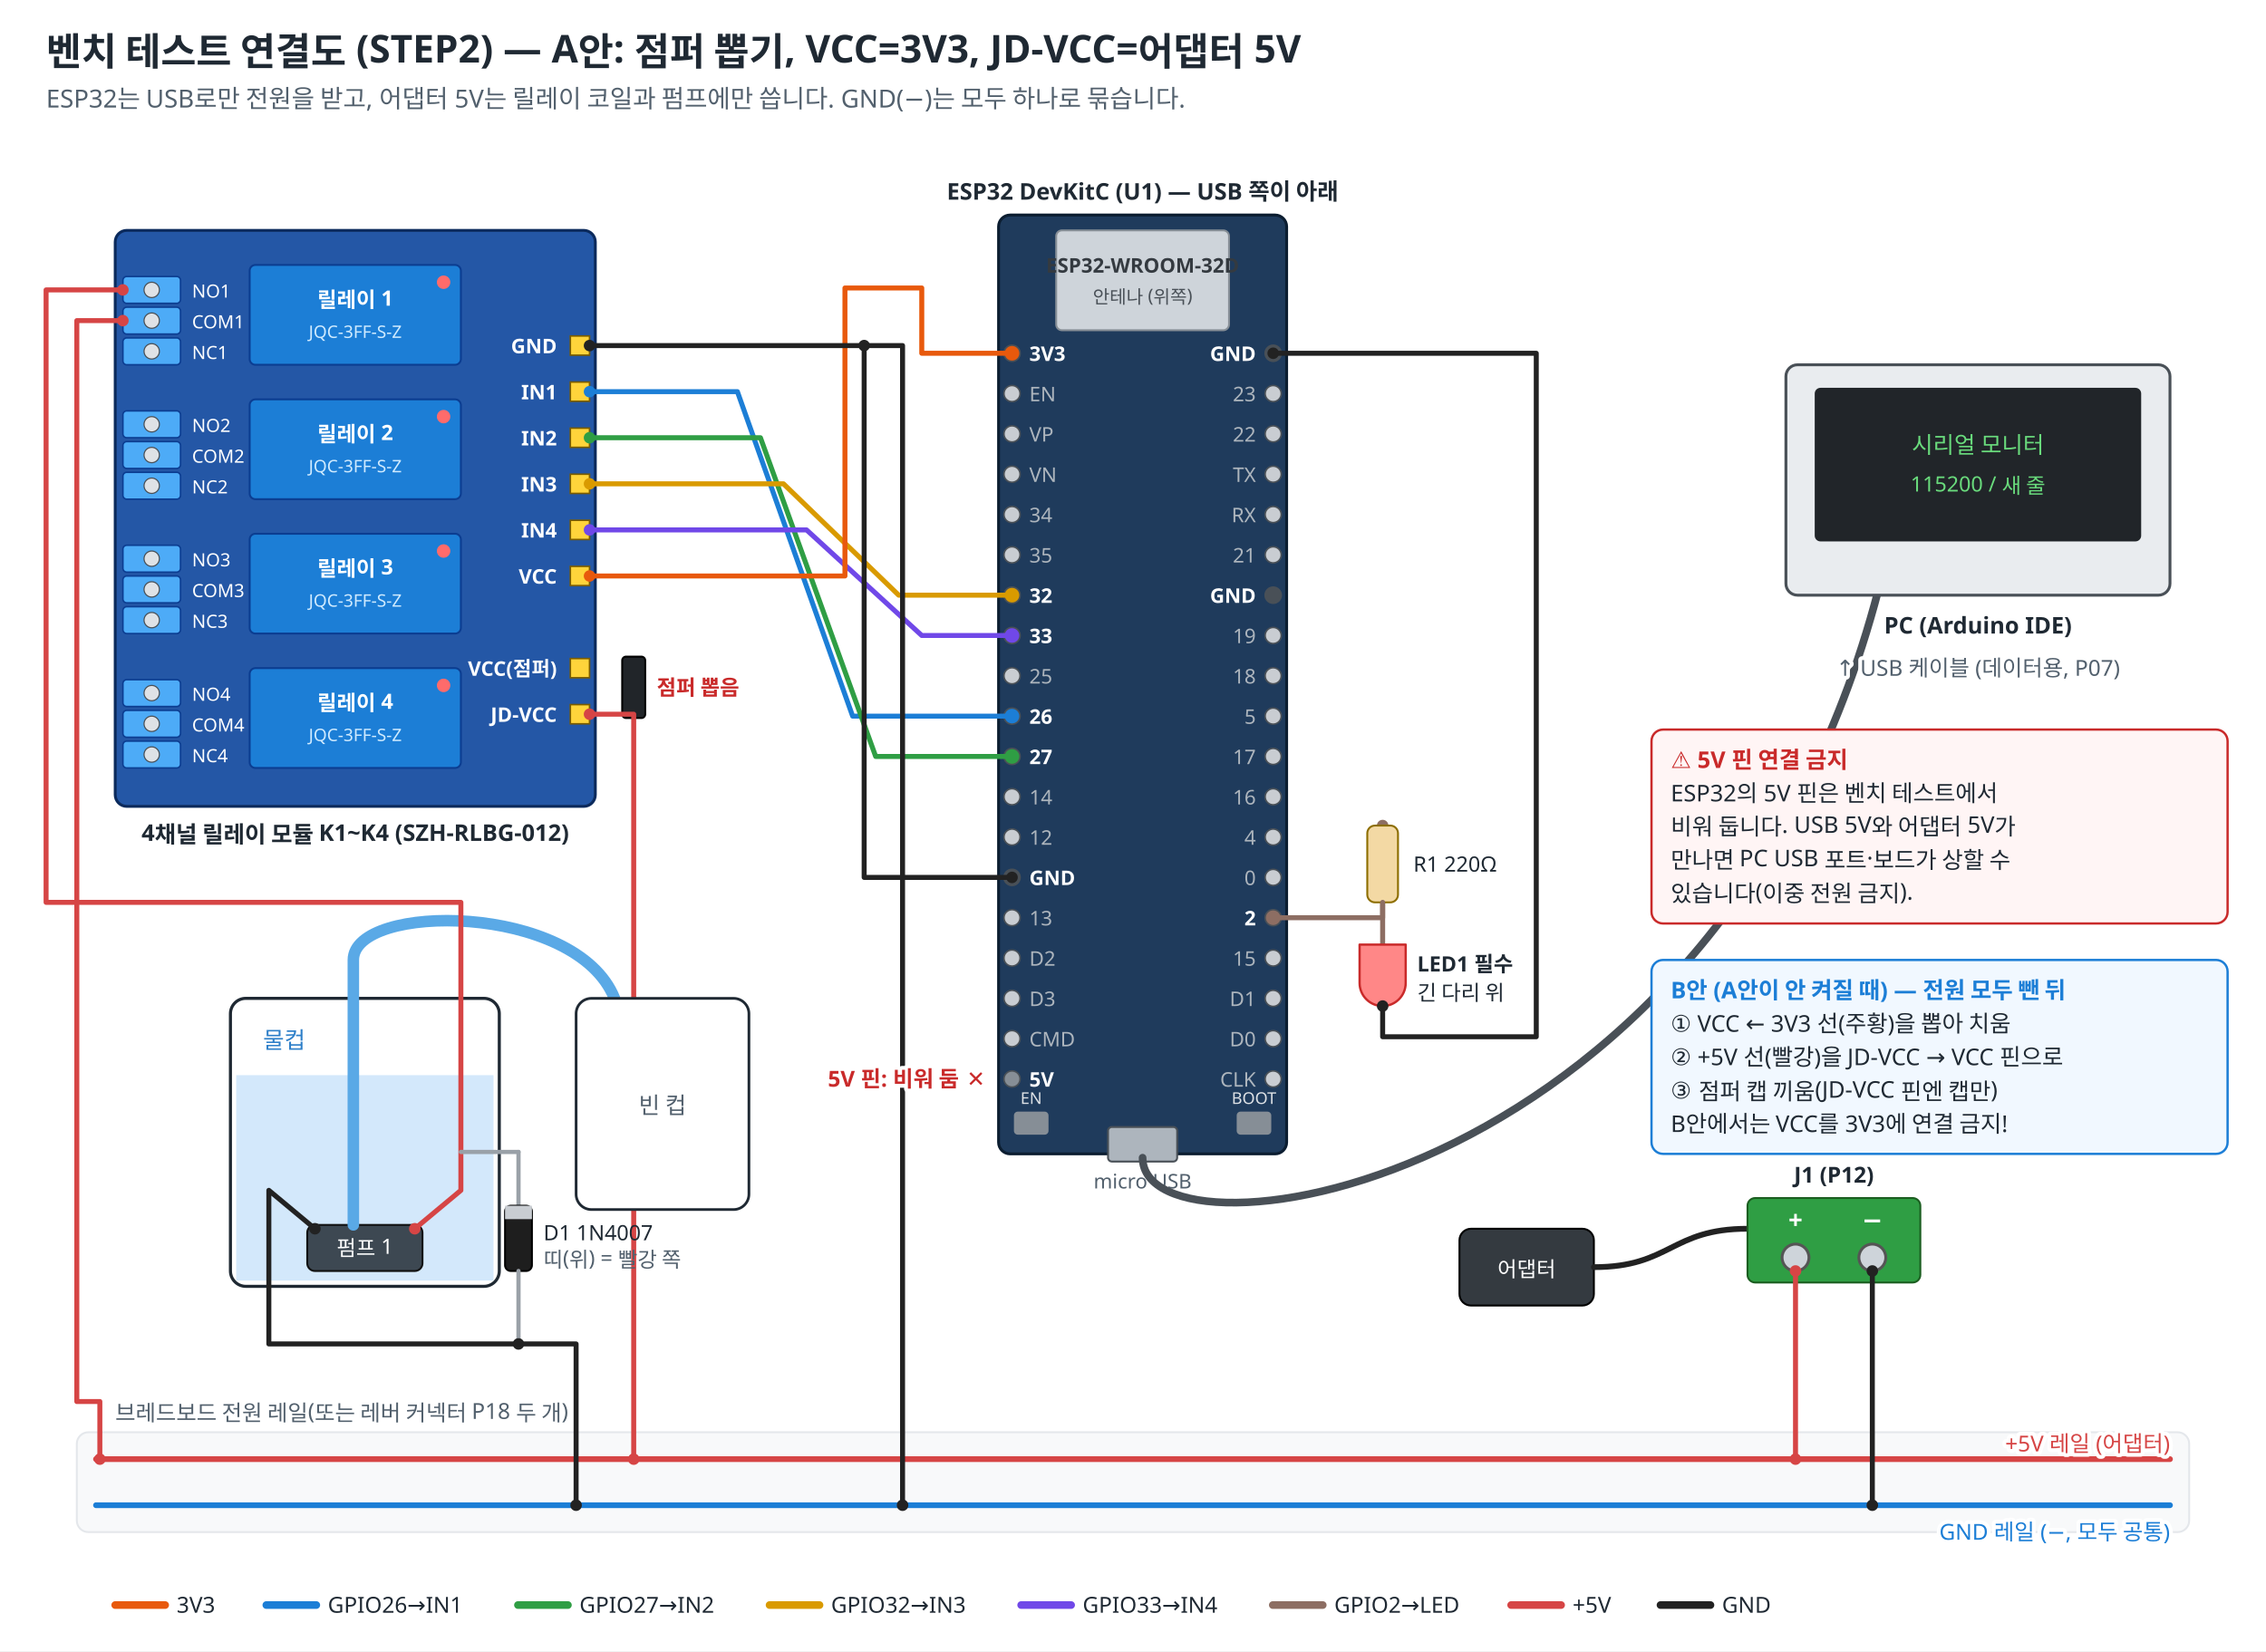
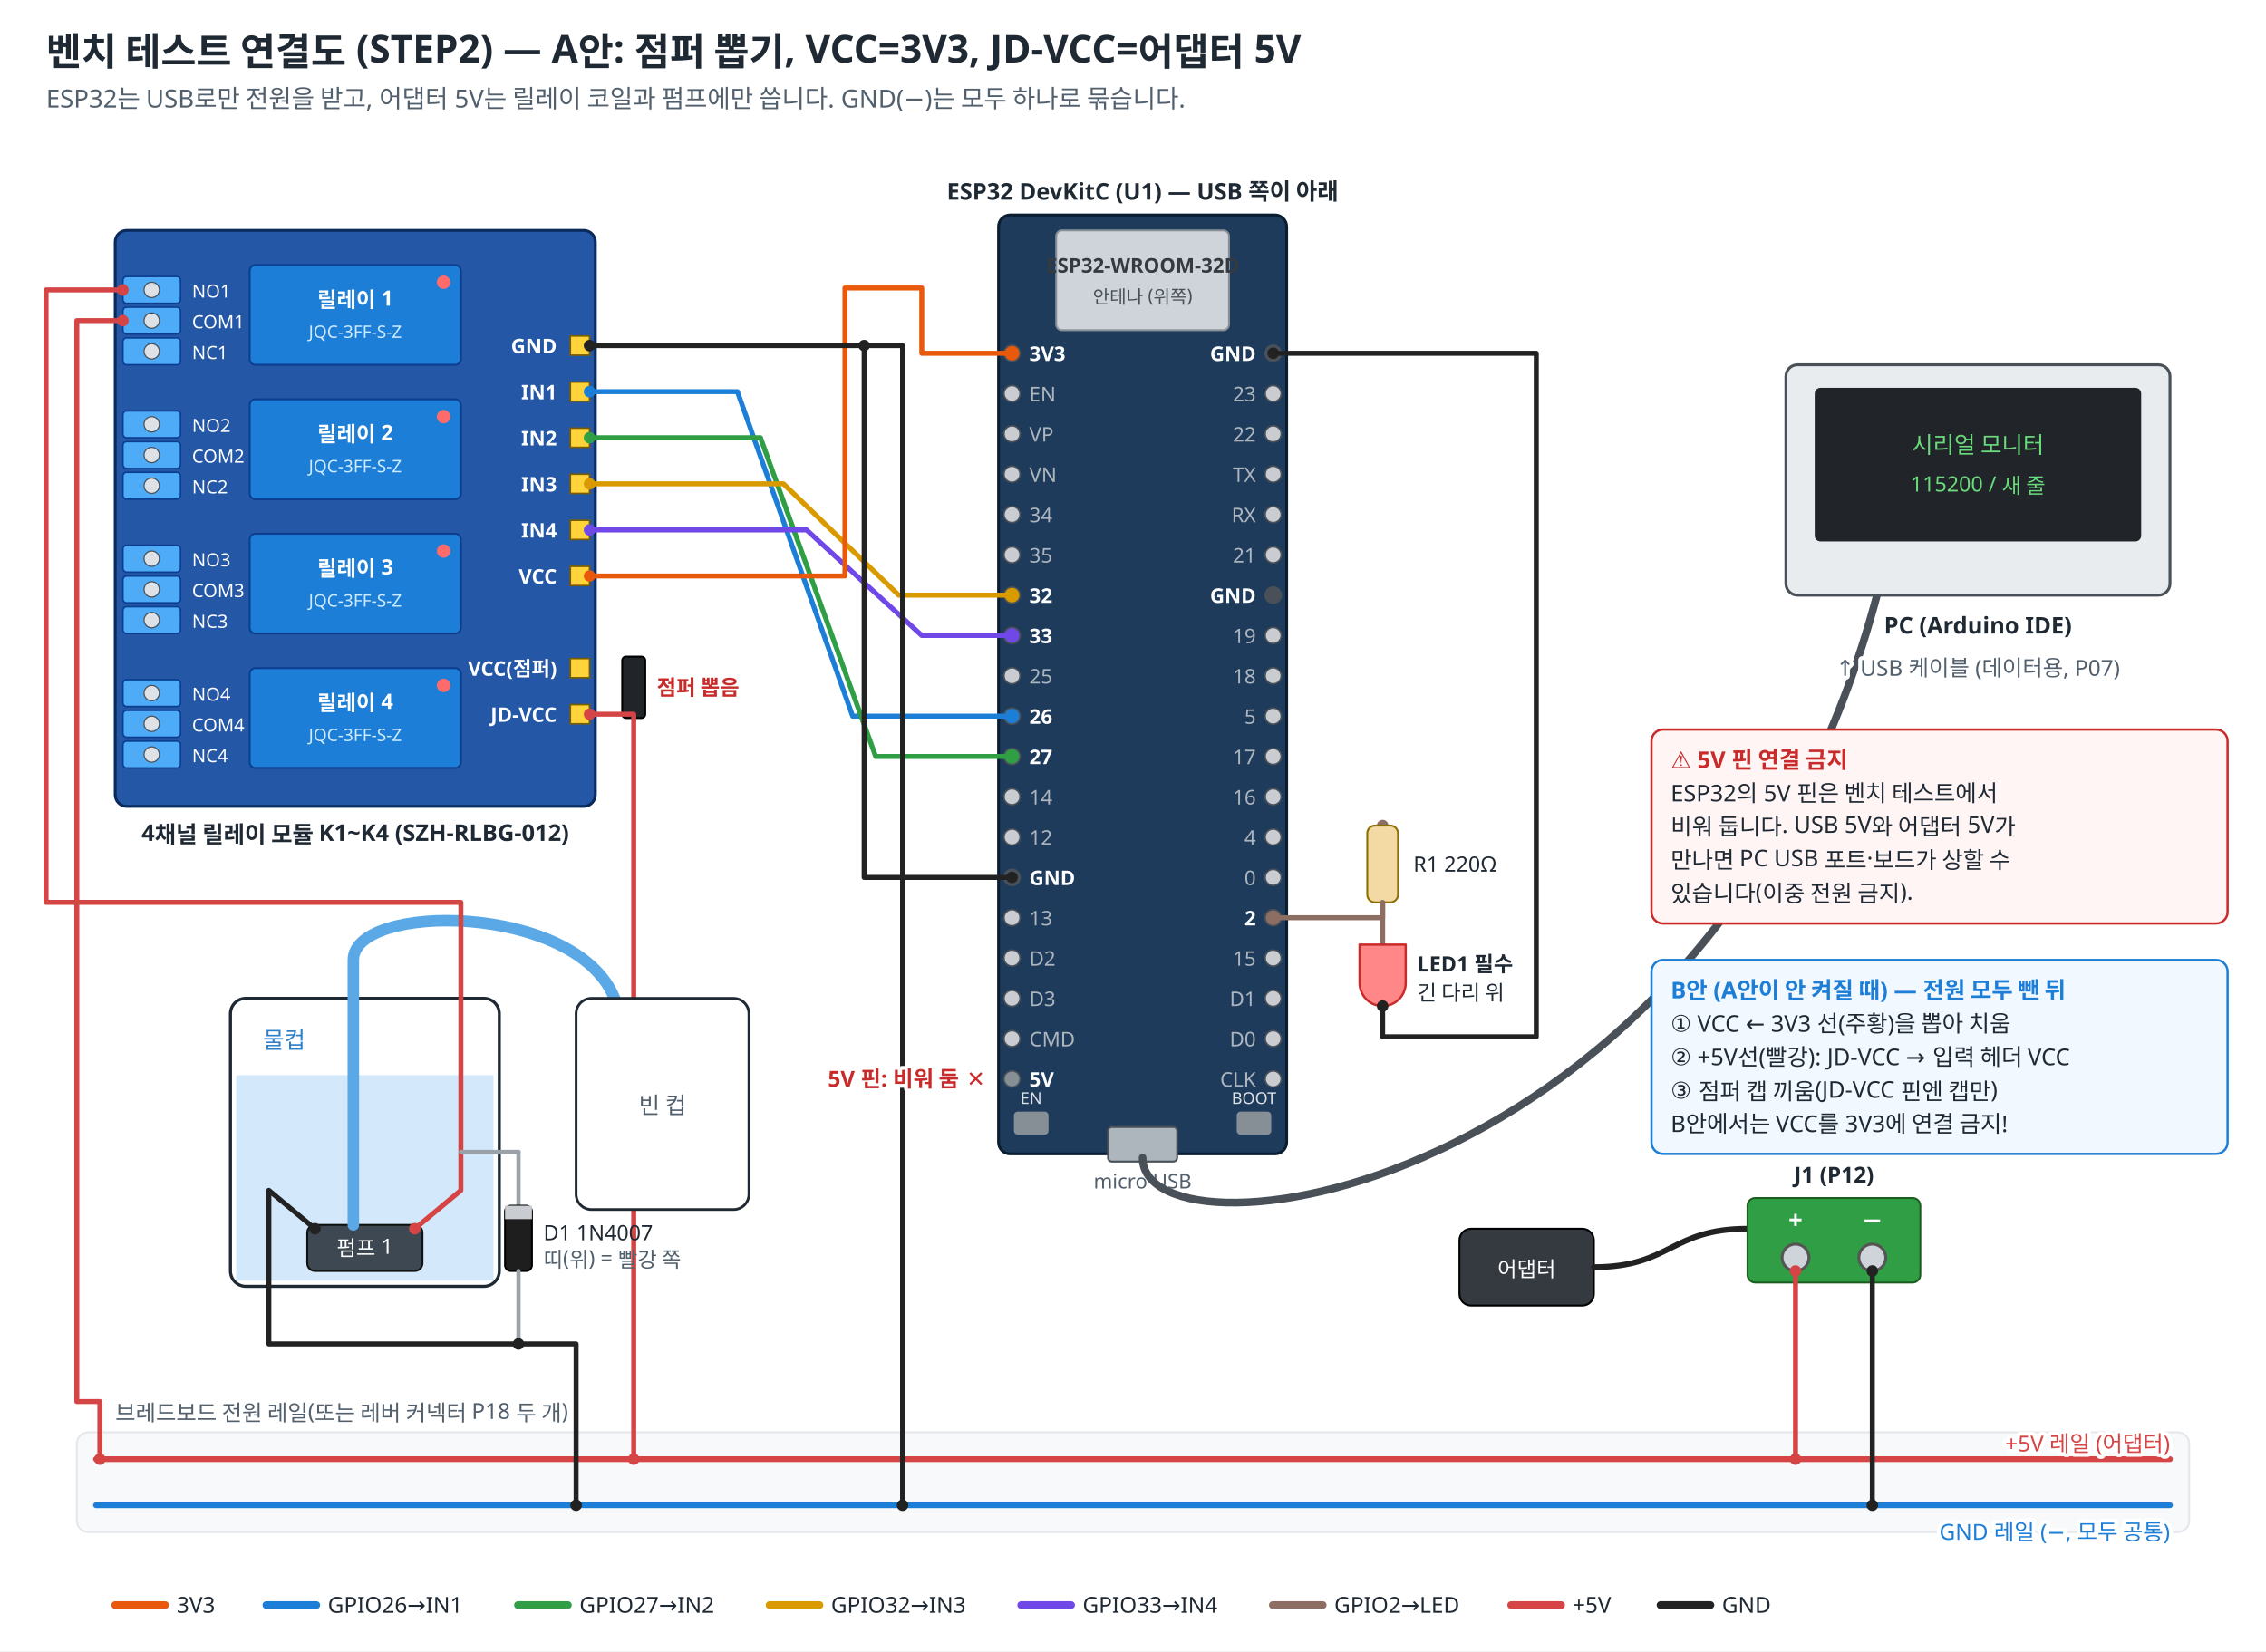
<svg xmlns="http://www.w3.org/2000/svg" viewBox="0 0 1180 860" width="1180" height="860" font-family="'Malgun Gothic','맑은 고딕','Noto Sans KR','NanumGothic',sans-serif">
  <defs>
    <marker id="dimA" viewBox="0 0 10 10" refX="9" refY="5" markerWidth="7" markerHeight="7" orient="auto-start-reverse">
      <path d="M0,1 L10,5 L0,9 z" fill="#6b7785" />
    </marker>
    <marker id="arrO" viewBox="0 0 10 10" refX="8" refY="5" markerWidth="6" markerHeight="6" orient="auto-start-reverse">
      <path d="M0,0 L10,5 L0,10 z" fill="#e8590c" />
    </marker>
    <marker id="arrB" viewBox="0 0 10 10" refX="8" refY="5" markerWidth="6" markerHeight="6" orient="auto-start-reverse">
      <path d="M0,0 L10,5 L0,10 z" fill="#2f80c9" />
    </marker>
    <marker id="arrR" viewBox="0 0 10 10" refX="8" refY="5" markerWidth="6" markerHeight="6" orient="auto-start-reverse">
      <path d="M0,0 L10,5 L0,10 z" fill="#d64545" />
    </marker>
    <marker id="arrK" viewBox="0 0 10 10" refX="8" refY="5" markerWidth="6" markerHeight="6" orient="auto-start-reverse">
      <path d="M0,0 L10,5 L0,10 z" fill="#1f2933" />
    </marker>
    <marker id="arrG" viewBox="0 0 10 10" refX="8" refY="5" markerWidth="6" markerHeight="6" orient="auto-start-reverse">
      <path d="M0,0 L10,5 L0,10 z" fill="#2f9e44" />
    </marker>
    <marker id="arrS" viewBox="0 0 10 10" refX="8" refY="5" markerWidth="6" markerHeight="6" orient="auto-start-reverse">
      <path d="M0,0 L10,5 L0,10 z" fill="#52606d" />
    </marker>
    <marker id="arrW" viewBox="0 0 10 10" refX="8" refY="5" markerWidth="6" markerHeight="6" orient="auto-start-reverse">
      <path d="M0,0 L10,5 L0,10 z" fill="#c92a2a" />
    </marker>
  </defs>
  <rect x="0" y="0" width="1180" height="860" fill="#ffffff" />
  <text x="24.00" y="34.00" font-family="'Malgun Gothic','맑은 고딕','Noto Sans KR','NanumGothic',sans-serif" font-size="20" text-anchor="start" font-weight="bold" fill="#1f2933">벤치 테스트 연결도 (STEP2) — A안: 점퍼 뽑기, VCC=3V3, JD-VCC=어댑터 5V</text>
  <text x="24.00" y="56.00" font-family="'Malgun Gothic','맑은 고딕','Noto Sans KR','NanumGothic',sans-serif" font-size="13" text-anchor="start" font-weight="normal" fill="#52606d">ESP32는 USB로만 전원을 받고, 어댑터 5V는 릴레이 코일과 펌프에만 씁니다. GND(−)는 모두 하나로 묶습니다.</text>
  <rect x="60.00" y="120.00" width="250.00" height="300.00" rx="6" fill="#2457a6" stroke="#0b2a5c" stroke-width="1.5" />
  <rect x="130.00" y="138.00" width="110.00" height="52.00" rx="3" fill="#1c7ed6" stroke="#0b3d91" stroke-width="1" />
  <text x="185.00" y="160.00" font-family="'Malgun Gothic','맑은 고딕','Noto Sans KR','NanumGothic',sans-serif" font-size="11" text-anchor="middle" font-weight="bold" fill="#ffffff">릴레이 1</text>
  <text x="185.00" y="176.00" font-family="'Malgun Gothic','맑은 고딕','Noto Sans KR','NanumGothic',sans-serif" font-size="9" text-anchor="middle" font-weight="normal" fill="#d0ebff">JQC-3FF-S-Z</text>
  <circle cx="231.00" cy="147.00" r="3.50" fill="#ff6b6b" stroke="none" stroke-width="1.5" />
  <rect x="64.00" y="144.00" width="30.00" height="14.00" rx="2" fill="#4dabf7" stroke="#0b3d91" stroke-width="0.8" />
  <circle cx="79.00" cy="151.00" r="4.00" fill="#dee2e6" stroke="#495057" stroke-width="0.6" />
  <text x="100.00" y="155.00" font-family="'Malgun Gothic','맑은 고딕','Noto Sans KR','NanumGothic',sans-serif" font-size="9.5" text-anchor="start" font-weight="normal" fill="#ffffff">NO1</text>
  <rect x="64.00" y="160.00" width="30.00" height="14.00" rx="2" fill="#4dabf7" stroke="#0b3d91" stroke-width="0.8" />
  <circle cx="79.00" cy="167.00" r="4.00" fill="#dee2e6" stroke="#495057" stroke-width="0.6" />
  <text x="100.00" y="171.00" font-family="'Malgun Gothic','맑은 고딕','Noto Sans KR','NanumGothic',sans-serif" font-size="9.5" text-anchor="start" font-weight="normal" fill="#ffffff">COM1</text>
  <rect x="64.00" y="176.00" width="30.00" height="14.00" rx="2" fill="#4dabf7" stroke="#0b3d91" stroke-width="0.8" />
  <circle cx="79.00" cy="183.00" r="4.00" fill="#dee2e6" stroke="#495057" stroke-width="0.6" />
  <text x="100.00" y="187.00" font-family="'Malgun Gothic','맑은 고딕','Noto Sans KR','NanumGothic',sans-serif" font-size="9.5" text-anchor="start" font-weight="normal" fill="#ffffff">NC1</text>
  <rect x="130.00" y="208.00" width="110.00" height="52.00" rx="3" fill="#1c7ed6" stroke="#0b3d91" stroke-width="1" />
  <text x="185.00" y="230.00" font-family="'Malgun Gothic','맑은 고딕','Noto Sans KR','NanumGothic',sans-serif" font-size="11" text-anchor="middle" font-weight="bold" fill="#ffffff">릴레이 2</text>
  <text x="185.00" y="246.00" font-family="'Malgun Gothic','맑은 고딕','Noto Sans KR','NanumGothic',sans-serif" font-size="9" text-anchor="middle" font-weight="normal" fill="#d0ebff">JQC-3FF-S-Z</text>
  <circle cx="231.00" cy="217.00" r="3.50" fill="#ff6b6b" stroke="none" stroke-width="1.5" />
  <rect x="64.00" y="214.00" width="30.00" height="14.00" rx="2" fill="#4dabf7" stroke="#0b3d91" stroke-width="0.8" />
  <circle cx="79.00" cy="221.00" r="4.00" fill="#dee2e6" stroke="#495057" stroke-width="0.6" />
  <text x="100.00" y="225.00" font-family="'Malgun Gothic','맑은 고딕','Noto Sans KR','NanumGothic',sans-serif" font-size="9.5" text-anchor="start" font-weight="normal" fill="#ffffff">NO2</text>
  <rect x="64.00" y="230.00" width="30.00" height="14.00" rx="2" fill="#4dabf7" stroke="#0b3d91" stroke-width="0.8" />
  <circle cx="79.00" cy="237.00" r="4.00" fill="#dee2e6" stroke="#495057" stroke-width="0.6" />
  <text x="100.00" y="241.00" font-family="'Malgun Gothic','맑은 고딕','Noto Sans KR','NanumGothic',sans-serif" font-size="9.5" text-anchor="start" font-weight="normal" fill="#ffffff">COM2</text>
  <rect x="64.00" y="246.00" width="30.00" height="14.00" rx="2" fill="#4dabf7" stroke="#0b3d91" stroke-width="0.8" />
  <circle cx="79.00" cy="253.00" r="4.00" fill="#dee2e6" stroke="#495057" stroke-width="0.6" />
  <text x="100.00" y="257.00" font-family="'Malgun Gothic','맑은 고딕','Noto Sans KR','NanumGothic',sans-serif" font-size="9.5" text-anchor="start" font-weight="normal" fill="#ffffff">NC2</text>
  <rect x="130.00" y="278.00" width="110.00" height="52.00" rx="3" fill="#1c7ed6" stroke="#0b3d91" stroke-width="1" />
  <text x="185.00" y="300.00" font-family="'Malgun Gothic','맑은 고딕','Noto Sans KR','NanumGothic',sans-serif" font-size="11" text-anchor="middle" font-weight="bold" fill="#ffffff">릴레이 3</text>
  <text x="185.00" y="316.00" font-family="'Malgun Gothic','맑은 고딕','Noto Sans KR','NanumGothic',sans-serif" font-size="9" text-anchor="middle" font-weight="normal" fill="#d0ebff">JQC-3FF-S-Z</text>
  <circle cx="231.00" cy="287.00" r="3.50" fill="#ff6b6b" stroke="none" stroke-width="1.5" />
  <rect x="64.00" y="284.00" width="30.00" height="14.00" rx="2" fill="#4dabf7" stroke="#0b3d91" stroke-width="0.8" />
  <circle cx="79.00" cy="291.00" r="4.00" fill="#dee2e6" stroke="#495057" stroke-width="0.6" />
  <text x="100.00" y="295.00" font-family="'Malgun Gothic','맑은 고딕','Noto Sans KR','NanumGothic',sans-serif" font-size="9.5" text-anchor="start" font-weight="normal" fill="#ffffff">NO3</text>
  <rect x="64.00" y="300.00" width="30.00" height="14.00" rx="2" fill="#4dabf7" stroke="#0b3d91" stroke-width="0.8" />
  <circle cx="79.00" cy="307.00" r="4.00" fill="#dee2e6" stroke="#495057" stroke-width="0.6" />
  <text x="100.00" y="311.00" font-family="'Malgun Gothic','맑은 고딕','Noto Sans KR','NanumGothic',sans-serif" font-size="9.5" text-anchor="start" font-weight="normal" fill="#ffffff">COM3</text>
  <rect x="64.00" y="316.00" width="30.00" height="14.00" rx="2" fill="#4dabf7" stroke="#0b3d91" stroke-width="0.8" />
  <circle cx="79.00" cy="323.00" r="4.00" fill="#dee2e6" stroke="#495057" stroke-width="0.6" />
  <text x="100.00" y="327.00" font-family="'Malgun Gothic','맑은 고딕','Noto Sans KR','NanumGothic',sans-serif" font-size="9.5" text-anchor="start" font-weight="normal" fill="#ffffff">NC3</text>
  <rect x="130.00" y="348.00" width="110.00" height="52.00" rx="3" fill="#1c7ed6" stroke="#0b3d91" stroke-width="1" />
  <text x="185.00" y="370.00" font-family="'Malgun Gothic','맑은 고딕','Noto Sans KR','NanumGothic',sans-serif" font-size="11" text-anchor="middle" font-weight="bold" fill="#ffffff">릴레이 4</text>
  <text x="185.00" y="386.00" font-family="'Malgun Gothic','맑은 고딕','Noto Sans KR','NanumGothic',sans-serif" font-size="9" text-anchor="middle" font-weight="normal" fill="#d0ebff">JQC-3FF-S-Z</text>
  <circle cx="231.00" cy="357.00" r="3.50" fill="#ff6b6b" stroke="none" stroke-width="1.5" />
  <rect x="64.00" y="354.00" width="30.00" height="14.00" rx="2" fill="#4dabf7" stroke="#0b3d91" stroke-width="0.8" />
  <circle cx="79.00" cy="361.00" r="4.00" fill="#dee2e6" stroke="#495057" stroke-width="0.6" />
  <text x="100.00" y="365.00" font-family="'Malgun Gothic','맑은 고딕','Noto Sans KR','NanumGothic',sans-serif" font-size="9.5" text-anchor="start" font-weight="normal" fill="#ffffff">NO4</text>
  <rect x="64.00" y="370.00" width="30.00" height="14.00" rx="2" fill="#4dabf7" stroke="#0b3d91" stroke-width="0.8" />
  <circle cx="79.00" cy="377.00" r="4.00" fill="#dee2e6" stroke="#495057" stroke-width="0.6" />
  <text x="100.00" y="381.00" font-family="'Malgun Gothic','맑은 고딕','Noto Sans KR','NanumGothic',sans-serif" font-size="9.5" text-anchor="start" font-weight="normal" fill="#ffffff">COM4</text>
  <rect x="64.00" y="386.00" width="30.00" height="14.00" rx="2" fill="#4dabf7" stroke="#0b3d91" stroke-width="0.8" />
  <circle cx="79.00" cy="393.00" r="4.00" fill="#dee2e6" stroke="#495057" stroke-width="0.6" />
  <text x="100.00" y="397.00" font-family="'Malgun Gothic','맑은 고딕','Noto Sans KR','NanumGothic',sans-serif" font-size="9.5" text-anchor="start" font-weight="normal" fill="#ffffff">NC4</text>
  <rect x="297.00" y="175.00" width="10.00" height="10.00" fill="#ffd43b" stroke="#7a5c00" stroke-width="0.8" />
  <text x="290.00" y="184.00" font-family="'Malgun Gothic','맑은 고딕','Noto Sans KR','NanumGothic',sans-serif" font-size="10.5" text-anchor="end" font-weight="bold" fill="#ffffff">GND</text>
  <rect x="297.00" y="199.00" width="10.00" height="10.00" fill="#ffd43b" stroke="#7a5c00" stroke-width="0.8" />
  <text x="290.00" y="208.00" font-family="'Malgun Gothic','맑은 고딕','Noto Sans KR','NanumGothic',sans-serif" font-size="10.5" text-anchor="end" font-weight="bold" fill="#ffffff">IN1</text>
  <rect x="297.00" y="223.00" width="10.00" height="10.00" fill="#ffd43b" stroke="#7a5c00" stroke-width="0.8" />
  <text x="290.00" y="232.00" font-family="'Malgun Gothic','맑은 고딕','Noto Sans KR','NanumGothic',sans-serif" font-size="10.5" text-anchor="end" font-weight="bold" fill="#ffffff">IN2</text>
  <rect x="297.00" y="247.00" width="10.00" height="10.00" fill="#ffd43b" stroke="#7a5c00" stroke-width="0.8" />
  <text x="290.00" y="256.00" font-family="'Malgun Gothic','맑은 고딕','Noto Sans KR','NanumGothic',sans-serif" font-size="10.5" text-anchor="end" font-weight="bold" fill="#ffffff">IN3</text>
  <rect x="297.00" y="271.00" width="10.00" height="10.00" fill="#ffd43b" stroke="#7a5c00" stroke-width="0.8" />
  <text x="290.00" y="280.00" font-family="'Malgun Gothic','맑은 고딕','Noto Sans KR','NanumGothic',sans-serif" font-size="10.5" text-anchor="end" font-weight="bold" fill="#ffffff">IN4</text>
  <rect x="297.00" y="295.00" width="10.00" height="10.00" fill="#ffd43b" stroke="#7a5c00" stroke-width="0.8" />
  <text x="290.00" y="304.00" font-family="'Malgun Gothic','맑은 고딕','Noto Sans KR','NanumGothic',sans-serif" font-size="10.5" text-anchor="end" font-weight="bold" fill="#ffffff">VCC</text>
  <rect x="297.00" y="343.00" width="10.00" height="10.00" fill="#ffd43b" stroke="#7a5c00" stroke-width="0.8" />
  <text x="290.00" y="352.00" font-family="'Malgun Gothic','맑은 고딕','Noto Sans KR','NanumGothic',sans-serif" font-size="10.5" text-anchor="end" font-weight="bold" fill="#ffffff">VCC(점퍼)</text>
  <rect x="297.00" y="367.00" width="10.00" height="10.00" fill="#ffd43b" stroke="#7a5c00" stroke-width="0.8" />
  <text x="290.00" y="376.00" font-family="'Malgun Gothic','맑은 고딕','Noto Sans KR','NanumGothic',sans-serif" font-size="10.5" text-anchor="end" font-weight="bold" fill="#ffffff">JD-VCC</text>
  <rect x="324.00" y="342.00" width="12.00" height="32.00" rx="2" fill="#212529" stroke="#000" stroke-width="1" />
  <text x="342.00" y="362.00" font-family="'Malgun Gothic','맑은 고딕','Noto Sans KR','NanumGothic',sans-serif" font-size="11" text-anchor="start" font-weight="bold" fill="#c92a2a">점퍼 뽑음</text>
  <text x="185.00" y="438.00" font-family="'Malgun Gothic','맑은 고딕','Noto Sans KR','NanumGothic',sans-serif" font-size="12" text-anchor="middle" font-weight="bold" fill="#1f2933">4채널 릴레이 모듈 K1~K4 (SZH-RLBG-012)</text>
  <rect x="520.00" y="112.00" width="150.00" height="489.00" rx="6" fill="#1f3b5c" stroke="#0b1d30" stroke-width="1.5" />
  <rect x="550.00" y="120.00" width="90.00" height="52.00" rx="3" fill="#ced4da" stroke="#868e96" stroke-width="1" />
  <text x="595.00" y="142.00" font-family="'Malgun Gothic','맑은 고딕','Noto Sans KR','NanumGothic',sans-serif" font-size="10.5" text-anchor="middle" font-weight="bold" fill="#343a40">ESP32-WROOM-32D</text>
  <text x="595.00" y="158.00" font-family="'Malgun Gothic','맑은 고딕','Noto Sans KR','NanumGothic',sans-serif" font-size="9.5" text-anchor="middle" font-weight="normal" fill="#495057">안테나 (위쪽)</text>
  <rect x="577.00" y="587.00" width="36.00" height="18.00" rx="2" fill="#adb5bd" stroke="#495057" stroke-width="1" />
  <text x="595.00" y="619.00" font-family="'Malgun Gothic','맑은 고딕','Noto Sans KR','NanumGothic',sans-serif" font-size="10.5" text-anchor="middle" font-weight="normal" fill="#52606d">micro USB</text>
  <rect x="528.00" y="579.00" width="18.00" height="12.00" rx="2" fill="#868e96" stroke="none" stroke-width="1.5" />
  <rect x="644.00" y="579.00" width="18.00" height="12.00" rx="2" fill="#868e96" stroke="none" stroke-width="1.5" />
  <text x="537.00" y="575.00" font-family="'Malgun Gothic','맑은 고딕','Noto Sans KR','NanumGothic',sans-serif" font-size="8.5" text-anchor="middle" font-weight="normal" fill="#dee2e6">EN</text>
  <text x="653.00" y="575.00" font-family="'Malgun Gothic','맑은 고딕','Noto Sans KR','NanumGothic',sans-serif" font-size="8.5" text-anchor="middle" font-weight="normal" fill="#dee2e6">BOOT</text>
  <circle cx="527.00" cy="184.00" r="4.20" fill="#e8590c" stroke="#495057" stroke-width="0.8" />
  <text x="536.00" y="188.00" font-family="'Malgun Gothic','맑은 고딕','Noto Sans KR','NanumGothic',sans-serif" font-size="10.5" text-anchor="start" font-weight="bold" fill="#ffffff">3V3</text>
  <circle cx="663.00" cy="184.00" r="4.20" fill="#495057" stroke="#495057" stroke-width="0.8" />
  <text x="654.00" y="188.00" font-family="'Malgun Gothic','맑은 고딕','Noto Sans KR','NanumGothic',sans-serif" font-size="10.5" text-anchor="end" font-weight="bold" fill="#ffffff">GND</text>
  <circle cx="527.00" cy="205.00" r="4.20" fill="#c9cdd2" stroke="#495057" stroke-width="0.8" />
  <text x="536.00" y="209.00" font-family="'Malgun Gothic','맑은 고딕','Noto Sans KR','NanumGothic',sans-serif" font-size="10.5" text-anchor="start" font-weight="normal" fill="#adb5bd">EN</text>
  <circle cx="663.00" cy="205.00" r="4.20" fill="#c9cdd2" stroke="#495057" stroke-width="0.8" />
  <text x="654.00" y="209.00" font-family="'Malgun Gothic','맑은 고딕','Noto Sans KR','NanumGothic',sans-serif" font-size="10.5" text-anchor="end" font-weight="normal" fill="#adb5bd">23</text>
  <circle cx="527.00" cy="226.00" r="4.20" fill="#c9cdd2" stroke="#495057" stroke-width="0.8" />
  <text x="536.00" y="230.00" font-family="'Malgun Gothic','맑은 고딕','Noto Sans KR','NanumGothic',sans-serif" font-size="10.5" text-anchor="start" font-weight="normal" fill="#adb5bd">VP</text>
  <circle cx="663.00" cy="226.00" r="4.20" fill="#c9cdd2" stroke="#495057" stroke-width="0.8" />
  <text x="654.00" y="230.00" font-family="'Malgun Gothic','맑은 고딕','Noto Sans KR','NanumGothic',sans-serif" font-size="10.5" text-anchor="end" font-weight="normal" fill="#adb5bd">22</text>
  <circle cx="527.00" cy="247.00" r="4.20" fill="#c9cdd2" stroke="#495057" stroke-width="0.8" />
  <text x="536.00" y="251.00" font-family="'Malgun Gothic','맑은 고딕','Noto Sans KR','NanumGothic',sans-serif" font-size="10.5" text-anchor="start" font-weight="normal" fill="#adb5bd">VN</text>
  <circle cx="663.00" cy="247.00" r="4.20" fill="#c9cdd2" stroke="#495057" stroke-width="0.8" />
  <text x="654.00" y="251.00" font-family="'Malgun Gothic','맑은 고딕','Noto Sans KR','NanumGothic',sans-serif" font-size="10.5" text-anchor="end" font-weight="normal" fill="#adb5bd">TX</text>
  <circle cx="527.00" cy="268.00" r="4.20" fill="#c9cdd2" stroke="#495057" stroke-width="0.8" />
  <text x="536.00" y="272.00" font-family="'Malgun Gothic','맑은 고딕','Noto Sans KR','NanumGothic',sans-serif" font-size="10.5" text-anchor="start" font-weight="normal" fill="#adb5bd">34</text>
  <circle cx="663.00" cy="268.00" r="4.20" fill="#c9cdd2" stroke="#495057" stroke-width="0.8" />
  <text x="654.00" y="272.00" font-family="'Malgun Gothic','맑은 고딕','Noto Sans KR','NanumGothic',sans-serif" font-size="10.5" text-anchor="end" font-weight="normal" fill="#adb5bd">RX</text>
  <circle cx="527.00" cy="289.00" r="4.20" fill="#c9cdd2" stroke="#495057" stroke-width="0.8" />
  <text x="536.00" y="293.00" font-family="'Malgun Gothic','맑은 고딕','Noto Sans KR','NanumGothic',sans-serif" font-size="10.5" text-anchor="start" font-weight="normal" fill="#adb5bd">35</text>
  <circle cx="663.00" cy="289.00" r="4.20" fill="#c9cdd2" stroke="#495057" stroke-width="0.8" />
  <text x="654.00" y="293.00" font-family="'Malgun Gothic','맑은 고딕','Noto Sans KR','NanumGothic',sans-serif" font-size="10.5" text-anchor="end" font-weight="normal" fill="#adb5bd">21</text>
  <circle cx="527.00" cy="310.00" r="4.20" fill="#d99a00" stroke="#495057" stroke-width="0.8" />
  <text x="536.00" y="314.00" font-family="'Malgun Gothic','맑은 고딕','Noto Sans KR','NanumGothic',sans-serif" font-size="10.5" text-anchor="start" font-weight="bold" fill="#ffffff">32</text>
  <circle cx="663.00" cy="310.00" r="4.20" fill="#495057" stroke="#495057" stroke-width="0.8" />
  <text x="654.00" y="314.00" font-family="'Malgun Gothic','맑은 고딕','Noto Sans KR','NanumGothic',sans-serif" font-size="10.5" text-anchor="end" font-weight="bold" fill="#ffffff">GND</text>
  <circle cx="527.00" cy="331.00" r="4.20" fill="#7048e8" stroke="#495057" stroke-width="0.8" />
  <text x="536.00" y="335.00" font-family="'Malgun Gothic','맑은 고딕','Noto Sans KR','NanumGothic',sans-serif" font-size="10.5" text-anchor="start" font-weight="bold" fill="#ffffff">33</text>
  <circle cx="663.00" cy="331.00" r="4.20" fill="#c9cdd2" stroke="#495057" stroke-width="0.8" />
  <text x="654.00" y="335.00" font-family="'Malgun Gothic','맑은 고딕','Noto Sans KR','NanumGothic',sans-serif" font-size="10.5" text-anchor="end" font-weight="normal" fill="#adb5bd">19</text>
  <circle cx="527.00" cy="352.00" r="4.20" fill="#c9cdd2" stroke="#495057" stroke-width="0.8" />
  <text x="536.00" y="356.00" font-family="'Malgun Gothic','맑은 고딕','Noto Sans KR','NanumGothic',sans-serif" font-size="10.5" text-anchor="start" font-weight="normal" fill="#adb5bd">25</text>
  <circle cx="663.00" cy="352.00" r="4.20" fill="#c9cdd2" stroke="#495057" stroke-width="0.8" />
  <text x="654.00" y="356.00" font-family="'Malgun Gothic','맑은 고딕','Noto Sans KR','NanumGothic',sans-serif" font-size="10.5" text-anchor="end" font-weight="normal" fill="#adb5bd">18</text>
  <circle cx="527.00" cy="373.00" r="4.20" fill="#1c7ed6" stroke="#495057" stroke-width="0.8" />
  <text x="536.00" y="377.00" font-family="'Malgun Gothic','맑은 고딕','Noto Sans KR','NanumGothic',sans-serif" font-size="10.5" text-anchor="start" font-weight="bold" fill="#ffffff">26</text>
  <circle cx="663.00" cy="373.00" r="4.20" fill="#c9cdd2" stroke="#495057" stroke-width="0.8" />
  <text x="654.00" y="377.00" font-family="'Malgun Gothic','맑은 고딕','Noto Sans KR','NanumGothic',sans-serif" font-size="10.5" text-anchor="end" font-weight="normal" fill="#adb5bd">5</text>
  <circle cx="527.00" cy="394.00" r="4.20" fill="#2f9e44" stroke="#495057" stroke-width="0.8" />
  <text x="536.00" y="398.00" font-family="'Malgun Gothic','맑은 고딕','Noto Sans KR','NanumGothic',sans-serif" font-size="10.5" text-anchor="start" font-weight="bold" fill="#ffffff">27</text>
  <circle cx="663.00" cy="394.00" r="4.20" fill="#c9cdd2" stroke="#495057" stroke-width="0.8" />
  <text x="654.00" y="398.00" font-family="'Malgun Gothic','맑은 고딕','Noto Sans KR','NanumGothic',sans-serif" font-size="10.5" text-anchor="end" font-weight="normal" fill="#adb5bd">17</text>
  <circle cx="527.00" cy="415.00" r="4.20" fill="#c9cdd2" stroke="#495057" stroke-width="0.8" />
  <text x="536.00" y="419.00" font-family="'Malgun Gothic','맑은 고딕','Noto Sans KR','NanumGothic',sans-serif" font-size="10.5" text-anchor="start" font-weight="normal" fill="#adb5bd">14</text>
  <circle cx="663.00" cy="415.00" r="4.20" fill="#c9cdd2" stroke="#495057" stroke-width="0.8" />
  <text x="654.00" y="419.00" font-family="'Malgun Gothic','맑은 고딕','Noto Sans KR','NanumGothic',sans-serif" font-size="10.5" text-anchor="end" font-weight="normal" fill="#adb5bd">16</text>
  <circle cx="527.00" cy="436.00" r="4.20" fill="#c9cdd2" stroke="#495057" stroke-width="0.8" />
  <text x="536.00" y="440.00" font-family="'Malgun Gothic','맑은 고딕','Noto Sans KR','NanumGothic',sans-serif" font-size="10.5" text-anchor="start" font-weight="normal" fill="#adb5bd">12</text>
  <circle cx="663.00" cy="436.00" r="4.20" fill="#c9cdd2" stroke="#495057" stroke-width="0.8" />
  <text x="654.00" y="440.00" font-family="'Malgun Gothic','맑은 고딕','Noto Sans KR','NanumGothic',sans-serif" font-size="10.5" text-anchor="end" font-weight="normal" fill="#adb5bd">4</text>
  <circle cx="527.00" cy="457.00" r="4.20" fill="#495057" stroke="#495057" stroke-width="0.8" />
  <text x="536.00" y="461.00" font-family="'Malgun Gothic','맑은 고딕','Noto Sans KR','NanumGothic',sans-serif" font-size="10.5" text-anchor="start" font-weight="bold" fill="#ffffff">GND</text>
  <circle cx="663.00" cy="457.00" r="4.20" fill="#c9cdd2" stroke="#495057" stroke-width="0.8" />
  <text x="654.00" y="461.00" font-family="'Malgun Gothic','맑은 고딕','Noto Sans KR','NanumGothic',sans-serif" font-size="10.5" text-anchor="end" font-weight="normal" fill="#adb5bd">0</text>
  <circle cx="527.00" cy="478.00" r="4.20" fill="#c9cdd2" stroke="#495057" stroke-width="0.8" />
  <text x="536.00" y="482.00" font-family="'Malgun Gothic','맑은 고딕','Noto Sans KR','NanumGothic',sans-serif" font-size="10.5" text-anchor="start" font-weight="normal" fill="#adb5bd">13</text>
  <circle cx="663.00" cy="478.00" r="4.20" fill="#8d6e63" stroke="#495057" stroke-width="0.8" />
  <text x="654.00" y="482.00" font-family="'Malgun Gothic','맑은 고딕','Noto Sans KR','NanumGothic',sans-serif" font-size="10.5" text-anchor="end" font-weight="bold" fill="#ffffff">2</text>
  <circle cx="527.00" cy="499.00" r="4.20" fill="#c9cdd2" stroke="#495057" stroke-width="0.8" />
  <text x="536.00" y="503.00" font-family="'Malgun Gothic','맑은 고딕','Noto Sans KR','NanumGothic',sans-serif" font-size="10.5" text-anchor="start" font-weight="normal" fill="#adb5bd">D2</text>
  <circle cx="663.00" cy="499.00" r="4.20" fill="#c9cdd2" stroke="#495057" stroke-width="0.8" />
  <text x="654.00" y="503.00" font-family="'Malgun Gothic','맑은 고딕','Noto Sans KR','NanumGothic',sans-serif" font-size="10.5" text-anchor="end" font-weight="normal" fill="#adb5bd">15</text>
  <circle cx="527.00" cy="520.00" r="4.20" fill="#c9cdd2" stroke="#495057" stroke-width="0.8" />
  <text x="536.00" y="524.00" font-family="'Malgun Gothic','맑은 고딕','Noto Sans KR','NanumGothic',sans-serif" font-size="10.5" text-anchor="start" font-weight="normal" fill="#adb5bd">D3</text>
  <circle cx="663.00" cy="520.00" r="4.20" fill="#c9cdd2" stroke="#495057" stroke-width="0.8" />
  <text x="654.00" y="524.00" font-family="'Malgun Gothic','맑은 고딕','Noto Sans KR','NanumGothic',sans-serif" font-size="10.5" text-anchor="end" font-weight="normal" fill="#adb5bd">D1</text>
  <circle cx="527.00" cy="541.00" r="4.20" fill="#c9cdd2" stroke="#495057" stroke-width="0.8" />
  <text x="536.00" y="545.00" font-family="'Malgun Gothic','맑은 고딕','Noto Sans KR','NanumGothic',sans-serif" font-size="10.5" text-anchor="start" font-weight="normal" fill="#adb5bd">CMD</text>
  <circle cx="663.00" cy="541.00" r="4.20" fill="#c9cdd2" stroke="#495057" stroke-width="0.8" />
  <text x="654.00" y="545.00" font-family="'Malgun Gothic','맑은 고딕','Noto Sans KR','NanumGothic',sans-serif" font-size="10.5" text-anchor="end" font-weight="normal" fill="#adb5bd">D0</text>
  <circle cx="527.00" cy="562.00" r="4.20" fill="#868e96" stroke="#495057" stroke-width="0.8" />
  <text x="536.00" y="566.00" font-family="'Malgun Gothic','맑은 고딕','Noto Sans KR','NanumGothic',sans-serif" font-size="10.5" text-anchor="start" font-weight="bold" fill="#ffffff">5V</text>
  <circle cx="663.00" cy="562.00" r="4.20" fill="#c9cdd2" stroke="#495057" stroke-width="0.8" />
  <text x="654.00" y="566.00" font-family="'Malgun Gothic','맑은 고딕','Noto Sans KR','NanumGothic',sans-serif" font-size="10.5" text-anchor="end" font-weight="normal" fill="#adb5bd">CLK</text>
  <text x="595.00" y="104.00" font-family="'Malgun Gothic','맑은 고딕','Noto Sans KR','NanumGothic',sans-serif" font-size="12" text-anchor="middle" font-weight="bold" fill="#1f2933">ESP32 DevKitC (U1) — USB 쪽이 아래</text>
  <polyline points="307.00,204.00 384.00,204.00 444.00,373.00 527.00,373.00" stroke-linejoin="round" stroke-linecap="round" fill="none" stroke="#1c7ed6" stroke-width="2.6" />
  <circle cx="307.00" cy="204.00" r="3.00" fill="#1c7ed6" stroke="none" stroke-width="1.5" />
  <circle cx="527.00" cy="373.00" r="3.00" fill="#1c7ed6" stroke="none" stroke-width="1.5" />
  <polyline points="307.00,228.00 396.00,228.00 456.00,394.00 527.00,394.00" stroke-linejoin="round" stroke-linecap="round" fill="none" stroke="#2f9e44" stroke-width="2.6" />
  <circle cx="307.00" cy="228.00" r="3.00" fill="#2f9e44" stroke="none" stroke-width="1.5" />
  <circle cx="527.00" cy="394.00" r="3.00" fill="#2f9e44" stroke="none" stroke-width="1.5" />
  <polyline points="307.00,252.00 408.00,252.00 468.00,310.00 527.00,310.00" stroke-linejoin="round" stroke-linecap="round" fill="none" stroke="#d99a00" stroke-width="2.6" />
  <circle cx="307.00" cy="252.00" r="3.00" fill="#d99a00" stroke="none" stroke-width="1.5" />
  <circle cx="527.00" cy="310.00" r="3.00" fill="#d99a00" stroke="none" stroke-width="1.5" />
  <polyline points="307.00,276.00 420.00,276.00 480.00,331.00 527.00,331.00" stroke-linejoin="round" stroke-linecap="round" fill="none" stroke="#7048e8" stroke-width="2.6" />
  <circle cx="307.00" cy="276.00" r="3.00" fill="#7048e8" stroke="none" stroke-width="1.5" />
  <circle cx="527.00" cy="331.00" r="3.00" fill="#7048e8" stroke="none" stroke-width="1.5" />
  <polyline points="307.00,300.00 440.00,300.00 440.00,150.00 480.00,150.00 480.00,184.00 527.00,184.00" stroke-linejoin="round" stroke-linecap="round" fill="none" stroke="#e8590c" stroke-width="2.6" />
  <circle cx="307.00" cy="300.00" r="3.00" fill="#e8590c" stroke="none" stroke-width="1.5" />
  <circle cx="527.00" cy="184.00" r="3.00" fill="#e8590c" stroke="none" stroke-width="1.5" />
  <polyline points="307.00,180.00 450.00,180.00 450.00,457.00 527.00,457.00" stroke-linejoin="round" stroke-linecap="round" fill="none" stroke="#222222" stroke-width="2.6" />
  <circle cx="307.00" cy="180.00" r="3.00" fill="#222222" stroke="none" stroke-width="1.5" />
  <circle cx="527.00" cy="457.00" r="3.00" fill="#222222" stroke="none" stroke-width="1.5" />
  <rect x="40.00" y="746.00" width="1100.00" height="52.00" rx="6" fill="#f8f9fa" stroke="#e4e7eb" stroke-width="1" />
  <line x1="50.00" y1="760.00" x2="1130.00" y2="760.00" stroke="#d64545" stroke-width="3" stroke-linecap="round" />
  <line x1="50.00" y1="784.00" x2="1130.00" y2="784.00" stroke="#1c7ed6" stroke-width="3" stroke-linecap="round" />
  <text x="1130.00" y="756.00" font-family="'Malgun Gothic','맑은 고딕','Noto Sans KR','NanumGothic',sans-serif" font-size="11.5" text-anchor="end" font-weight="normal" fill="#d64545" stroke="#ffffff" stroke-width="4" paint-order="stroke" stroke-linejoin="round">+5V 레일 (어댑터)</text>
  <text x="1130.00" y="802.00" font-family="'Malgun Gothic','맑은 고딕','Noto Sans KR','NanumGothic',sans-serif" font-size="11.5" text-anchor="end" font-weight="normal" fill="#1c7ed6" stroke="#ffffff" stroke-width="4" paint-order="stroke" stroke-linejoin="round">GND 레일 (−, 모두 공통)</text>
  <text x="60.00" y="740.00" font-family="'Malgun Gothic','맑은 고딕','Noto Sans KR','NanumGothic',sans-serif" font-size="11.5" text-anchor="start" font-weight="normal" fill="#52606d">브레드보드 전원 레일(또는 레버 커넥터 P18 두 개)</text>
  <polyline points="450.00,180.00 470.00,180.00 470.00,784.00" stroke-linejoin="round" stroke-linecap="round" fill="none" stroke="#222222" stroke-width="2.6" />
  <circle cx="450.00" cy="180.00" r="3.00" fill="#222222" stroke="none" stroke-width="1.5" />
  <circle cx="470.00" cy="784.00" r="3.00" fill="#222222" stroke="none" stroke-width="1.5" />
  <polyline points="307.00,372.00 330.00,372.00 330.00,760.00" stroke-linejoin="round" stroke-linecap="round" fill="none" stroke="#d64545" stroke-width="2.6" />
  <circle cx="307.00" cy="372.00" r="3.00" fill="#d64545" stroke="none" stroke-width="1.5" />
  <circle cx="330.00" cy="760.00" r="3.00" fill="#d64545" stroke="none" stroke-width="1.5" />
  <polyline points="64.00,167.00 40.00,167.00 40.00,730.00 52.00,730.00 52.00,760.00" stroke-linejoin="round" stroke-linecap="round" fill="none" stroke="#d64545" stroke-width="2.6" />
  <circle cx="64.00" cy="167.00" r="3.00" fill="#d64545" stroke="none" stroke-width="1.5" />
  <circle cx="52.00" cy="760.00" r="3.00" fill="#d64545" stroke="none" stroke-width="1.5" />
  <rect x="120.00" y="520.00" width="140.00" height="150.00" rx="8" fill="#ffffff" stroke="#1f2933" stroke-width="1.6" />
  <rect x="123.00" y="560.00" width="134.00" height="107.00" fill="#d3e8fb" stroke="none" stroke-width="1.5" />
  <rect x="160.00" y="638.00" width="60.00" height="24.00" rx="4" fill="#3d4852" stroke="#111" stroke-width="1" />
  <text x="190.00" y="654.00" font-family="'Malgun Gothic','맑은 고딕','Noto Sans KR','NanumGothic',sans-serif" font-size="11" text-anchor="middle" font-weight="normal" fill="#fff">펌프 1</text>
  <text x="148.00" y="546.00" font-family="'Malgun Gothic','맑은 고딕','Noto Sans KR','NanumGothic',sans-serif" font-size="12" text-anchor="middle" font-weight="normal" fill="#2f80c9">물컵</text>
  <path d="M184,638 L184,500 C184,470 300,470 320,520" stroke-linejoin="round" stroke-linecap="round" fill="none" stroke="#5aa9e6" stroke-width="6" />
  <rect x="300.00" y="520.00" width="90.00" height="110.00" rx="8" fill="#ffffff" stroke="#1f2933" stroke-width="1.4" />
  <text x="345.00" y="580.00" font-family="'Malgun Gothic','맑은 고딕','Noto Sans KR','NanumGothic',sans-serif" font-size="12" text-anchor="middle" font-weight="normal" fill="#52606d">빈 컵</text>
  <polyline points="64.00,151.00 24.00,151.00 24.00,470.00 240.00,470.00 240.00,620.00 216.00,640.00" stroke-linejoin="round" stroke-linecap="round" fill="none" stroke="#d64545" stroke-width="2.6" />
  <circle cx="64.00" cy="151.00" r="3.00" fill="#d64545" stroke="none" stroke-width="1.5" />
  <circle cx="216.00" cy="640.00" r="3.00" fill="#d64545" stroke="none" stroke-width="1.5" />
  <polyline points="164.00,640.00 140.00,620.00 140.00,700.00 300.00,700.00 300.00,784.00" stroke-linejoin="round" stroke-linecap="round" fill="none" stroke="#222222" stroke-width="2.6" />
  <circle cx="164.00" cy="640.00" r="3.00" fill="#222222" stroke="none" stroke-width="1.5" />
  <circle cx="300.00" cy="784.00" r="3.00" fill="#222222" stroke="none" stroke-width="1.5" />
  <line x1="240.00" y1="600.00" x2="270.00" y2="600.00" stroke="#9aa1a8" stroke-width="2.2" stroke-linecap="round" />
  <line x1="270.00" y1="600.00" x2="270.00" y2="628.00" stroke="#9aa1a8" stroke-width="2.2" stroke-linecap="round" />
  <rect x="263.00" y="628.00" width="14.00" height="34.00" rx="3" fill="#1e1e1e" stroke="#000" stroke-width="1" />
  <rect x="263.00" y="628.00" width="14.00" height="7.00" fill="#c9cdd2" stroke="none" stroke-width="1.5" />
  <line x1="270.00" y1="662.00" x2="270.00" y2="700.00" stroke="#9aa1a8" stroke-width="2.2" stroke-linecap="round" />
  <circle cx="270.00" cy="700.00" r="3.00" fill="#222" stroke="none" stroke-width="1.5" />
  <text x="283.00" y="646.00" font-family="'Malgun Gothic','맑은 고딕','Noto Sans KR','NanumGothic',sans-serif" font-size="11" text-anchor="start" font-weight="normal" fill="#1f2933">D1 1N4007</text>
  <text x="283.00" y="660.00" font-family="'Malgun Gothic','맑은 고딕','Noto Sans KR','NanumGothic',sans-serif" font-size="11" text-anchor="start" font-weight="normal" fill="#52606d">띠(위) = 빨강 쪽</text>
  <rect x="760.00" y="640.00" width="70.00" height="40.00" rx="6" fill="#343a40" stroke="#000" stroke-width="1" />
  <text x="795.00" y="665.00" font-family="'Malgun Gothic','맑은 고딕','Noto Sans KR','NanumGothic',sans-serif" font-size="11" text-anchor="middle" font-weight="normal" fill="#fff">어댑터</text>
  <path d="M830,660 C870,660 870,640 910,640" stroke-linejoin="round" stroke-linecap="round" fill="none" stroke="#222" stroke-width="3" />
  <rect x="910.00" y="624.00" width="90.00" height="44.00" rx="4" fill="#2f9e44" stroke="#1b5e20" stroke-width="1" />
  <text x="955.00" y="616.00" font-family="'Malgun Gothic','맑은 고딕','Noto Sans KR','NanumGothic',sans-serif" font-size="11.5" text-anchor="middle" font-weight="bold" fill="#1f2933">J1 (P12)</text>
  <circle cx="935.00" cy="655.00" r="7.00" fill="#ced4da" stroke="#555" stroke-width="1.5" />
  <circle cx="975.00" cy="655.00" r="7.00" fill="#ced4da" stroke="#555" stroke-width="1.5" />
  <text x="935.00" y="640.00" font-family="'Malgun Gothic','맑은 고딕','Noto Sans KR','NanumGothic',sans-serif" font-size="13" text-anchor="middle" font-weight="bold" fill="#fff">+</text>
  <text x="975.00" y="640.00" font-family="'Malgun Gothic','맑은 고딕','Noto Sans KR','NanumGothic',sans-serif" font-size="13" text-anchor="middle" font-weight="bold" fill="#fff">−</text>
  <polyline points="935.00,662.00 935.00,760.00" stroke-linejoin="round" stroke-linecap="round" fill="none" stroke="#d64545" stroke-width="2.6" />
  <circle cx="935.00" cy="662.00" r="3.00" fill="#d64545" stroke="none" stroke-width="1.5" />
  <circle cx="935.00" cy="760.00" r="3.00" fill="#d64545" stroke="none" stroke-width="1.5" />
  <polyline points="975.00,662.00 975.00,784.00" stroke-linejoin="round" stroke-linecap="round" fill="none" stroke="#222222" stroke-width="2.6" />
  <circle cx="975.00" cy="662.00" r="3.00" fill="#222222" stroke="none" stroke-width="1.5" />
  <circle cx="975.00" cy="784.00" r="3.00" fill="#222222" stroke="none" stroke-width="1.5" />
  <path d="M595,603 C595,663 900,623 980,300" stroke-linejoin="round" stroke-linecap="round" fill="none" stroke="#495057" stroke-width="4" />
  <rect x="930.00" y="190.00" width="200.00" height="120.00" rx="6" fill="#e9ecef" stroke="#495057" stroke-width="1.5" />
  <rect x="945.00" y="202.00" width="170.00" height="80.00" rx="3" fill="#212529" stroke="none" stroke-width="1.5" />
  <text x="1030.00" y="236.00" font-family="'Malgun Gothic','맑은 고딕','Noto Sans KR','NanumGothic',sans-serif" font-size="12" text-anchor="middle" font-weight="normal" fill="#69db7c">시리얼 모니터</text>
  <text x="1030.00" y="256.00" font-family="'Malgun Gothic','맑은 고딕','Noto Sans KR','NanumGothic',sans-serif" font-size="11" text-anchor="middle" font-weight="normal" fill="#69db7c">115200 / 새 줄</text>
  <text x="1030.00" y="330.00" font-family="'Malgun Gothic','맑은 고딕','Noto Sans KR','NanumGothic',sans-serif" font-size="12" text-anchor="middle" font-weight="bold" fill="#1f2933">PC (Arduino IDE)</text>
  <text x="1030.00" y="352.00" font-family="'Malgun Gothic','맑은 고딕','Noto Sans KR','NanumGothic',sans-serif" font-size="11.5" text-anchor="middle" font-weight="normal" fill="#52606d" stroke="#ffffff" stroke-width="4" paint-order="stroke" stroke-linejoin="round">↑ USB 케이블 (데이터용, P07)</text>
  <text x="513.00" y="566.00" font-family="'Malgun Gothic','맑은 고딕','Noto Sans KR','NanumGothic',sans-serif" font-size="11.5" text-anchor="end" font-weight="bold" fill="#c92a2a" stroke="#ffffff" stroke-width="4" paint-order="stroke" stroke-linejoin="round">5V 핀: 비워 둠 ✕</text>
  <polyline points="663.00,478.00 720.00,478.00 720.00,430.00" stroke-linejoin="round" stroke-linecap="round" fill="none" stroke="#8d6e63" stroke-width="2.6" />
  <circle cx="663.00" cy="478.00" r="3.00" fill="#8d6e63" stroke="none" stroke-width="1.5" />
  <circle cx="720.00" cy="430.00" r="3.00" fill="#8d6e63" stroke="none" stroke-width="1.5" />
  <rect x="712.00" y="430.00" width="16.00" height="40.00" rx="4" fill="#f3d9a4" stroke="#8d6e00" stroke-width="1" />
  <text x="736.00" y="454.00" font-family="'Malgun Gothic','맑은 고딕','Noto Sans KR','NanumGothic',sans-serif" font-size="11" text-anchor="start" font-weight="normal" fill="#1f2933">R1 220Ω</text>
  <line x1="720.00" y1="470.00" x2="720.00" y2="492.00" stroke="#8d6e63" stroke-width="2.6" stroke-linecap="round" />
  <path d="M708,492 L732,492 L732,512 A12,12 0 0 1 708,512 Z" stroke-linejoin="round" stroke-linecap="round" fill="#ff8787" stroke="#c92a2a" stroke-width="1.2" />
  <text x="738.00" y="506.00" font-family="'Malgun Gothic','맑은 고딕','Noto Sans KR','NanumGothic',sans-serif" font-size="11" text-anchor="start" font-weight="bold" fill="#1f2933">LED1 필수</text>
  <text x="738.00" y="521.00" font-family="'Malgun Gothic','맑은 고딕','Noto Sans KR','NanumGothic',sans-serif" font-size="11" text-anchor="start" font-weight="normal" fill="#1f2933">긴 다리 위</text>
  <polyline points="720.00,524.00 720.00,540.00 800.00,540.00 800.00,184.00 663.00,184.00" stroke-linejoin="round" stroke-linecap="round" fill="none" stroke="#222222" stroke-width="2.6" />
  <circle cx="720.00" cy="524.00" r="3.00" fill="#222222" stroke="none" stroke-width="1.5" />
  <circle cx="663.00" cy="184.00" r="3.00" fill="#222222" stroke="none" stroke-width="1.5" />
  <rect x="860.00" y="380.00" width="300.00" height="101.00" rx="6" fill="#fff5f5" stroke="#c92a2a" stroke-width="1.2" />
  <text x="870.00" y="400.00" font-family="'Malgun Gothic','맑은 고딕','Noto Sans KR','NanumGothic',sans-serif" font-size="12" text-anchor="start" font-weight="bold" fill="#c92a2a">⚠ 5V 핀 연결 금지</text>
  <text x="870.00" y="417.40" font-family="'Malgun Gothic','맑은 고딕','Noto Sans KR','NanumGothic',sans-serif" font-size="12" text-anchor="start" font-weight="normal" fill="#1f2933">ESP32의 5V 핀은 벤치 테스트에서</text>
  <text x="870.00" y="434.80" font-family="'Malgun Gothic','맑은 고딕','Noto Sans KR','NanumGothic',sans-serif" font-size="12" text-anchor="start" font-weight="normal" fill="#1f2933">비워 둡니다. USB 5V와 어댑터 5V가</text>
  <text x="870.00" y="452.20" font-family="'Malgun Gothic','맑은 고딕','Noto Sans KR','NanumGothic',sans-serif" font-size="12" text-anchor="start" font-weight="normal" fill="#1f2933">만나면 PC USB 포트·보드가 상할 수</text>
  <text x="870.00" y="469.60" font-family="'Malgun Gothic','맑은 고딕','Noto Sans KR','NanumGothic',sans-serif" font-size="12" text-anchor="start" font-weight="normal" fill="#1f2933">있습니다(이중 전원 금지).</text>
  <rect x="860.00" y="500.00" width="300.00" height="101.00" rx="6" fill="#f1f8ff" stroke="#1c7ed6" stroke-width="1.2" />
  <text x="870.00" y="520.00" font-family="'Malgun Gothic','맑은 고딕','Noto Sans KR','NanumGothic',sans-serif" font-size="12" text-anchor="start" font-weight="bold" fill="#1c7ed6">B안 (A안이 안 켜질 때) — 전원 모두 뺀 뒤</text>
  <text x="870.00" y="537.40" font-family="'Malgun Gothic','맑은 고딕','Noto Sans KR','NanumGothic',sans-serif" font-size="12" text-anchor="start" font-weight="normal" fill="#1f2933">① VCC ← 3V3 선(주황)을 뽑아 치움</text>
-   <text x="870.00" y="554.80" font-family="'Malgun Gothic','맑은 고딕','Noto Sans KR','NanumGothic',sans-serif" font-size="12" text-anchor="start" font-weight="normal" fill="#1f2933">② +5V 선(빨강)을 JD-VCC → VCC 핀으로</text>
+   <text x="870.00" y="554.80" font-family="'Malgun Gothic','맑은 고딕','Noto Sans KR','NanumGothic',sans-serif" font-size="12" text-anchor="start" font-weight="normal" fill="#1f2933">② +5V선(빨강): JD-VCC → 입력 헤더 VCC</text>
  <text x="870.00" y="572.20" font-family="'Malgun Gothic','맑은 고딕','Noto Sans KR','NanumGothic',sans-serif" font-size="12" text-anchor="start" font-weight="normal" fill="#1f2933">③ 점퍼 캡 끼움(JD-VCC 핀엔 캡만)</text>
  <text x="870.00" y="589.60" font-family="'Malgun Gothic','맑은 고딕','Noto Sans KR','NanumGothic',sans-serif" font-size="12" text-anchor="start" font-weight="normal" fill="#1f2933">B안에서는 VCC를 3V3에 연결 금지!</text>
  <line x1="60.00" y1="836.00" x2="86.00" y2="836.00" stroke="#e8590c" stroke-width="4" stroke-linecap="round" />
  <text x="92.00" y="840.00" font-family="'Malgun Gothic','맑은 고딕','Noto Sans KR','NanumGothic',sans-serif" font-size="11.5" text-anchor="start" font-weight="normal" fill="#1f2933">3V3</text>
  <line x1="138.70" y1="836.00" x2="164.70" y2="836.00" stroke="#1c7ed6" stroke-width="4" stroke-linecap="round" />
  <text x="170.70" y="840.00" font-family="'Malgun Gothic','맑은 고딕','Noto Sans KR','NanumGothic',sans-serif" font-size="11.5" text-anchor="start" font-weight="normal" fill="#1f2933">GPIO26→IN1</text>
  <line x1="269.73" y1="836.00" x2="295.73" y2="836.00" stroke="#2f9e44" stroke-width="4" stroke-linecap="round" />
  <text x="301.73" y="840.00" font-family="'Malgun Gothic','맑은 고딕','Noto Sans KR','NanumGothic',sans-serif" font-size="11.5" text-anchor="start" font-weight="normal" fill="#1f2933">GPIO27→IN2</text>
  <line x1="400.75" y1="836.00" x2="426.75" y2="836.00" stroke="#d99a00" stroke-width="4" stroke-linecap="round" />
  <text x="432.75" y="840.00" font-family="'Malgun Gothic','맑은 고딕','Noto Sans KR','NanumGothic',sans-serif" font-size="11.5" text-anchor="start" font-weight="normal" fill="#1f2933">GPIO32→IN3</text>
  <line x1="531.77" y1="836.00" x2="557.77" y2="836.00" stroke="#7048e8" stroke-width="4" stroke-linecap="round" />
  <text x="563.77" y="840.00" font-family="'Malgun Gothic','맑은 고딕','Noto Sans KR','NanumGothic',sans-serif" font-size="11.5" text-anchor="start" font-weight="normal" fill="#1f2933">GPIO33→IN4</text>
  <line x1="662.80" y1="836.00" x2="688.80" y2="836.00" stroke="#8d6e63" stroke-width="4" stroke-linecap="round" />
  <text x="694.80" y="840.00" font-family="'Malgun Gothic','맑은 고딕','Noto Sans KR','NanumGothic',sans-serif" font-size="11.5" text-anchor="start" font-weight="normal" fill="#1f2933">GPIO2→LED</text>
  <line x1="786.92" y1="836.00" x2="812.92" y2="836.00" stroke="#d64545" stroke-width="4" stroke-linecap="round" />
  <text x="818.92" y="840.00" font-family="'Malgun Gothic','맑은 고딕','Noto Sans KR','NanumGothic',sans-serif" font-size="11.5" text-anchor="start" font-weight="normal" fill="#1f2933">+5V</text>
  <line x1="864.70" y1="836.00" x2="890.70" y2="836.00" stroke="#222222" stroke-width="4" stroke-linecap="round" />
  <text x="896.70" y="840.00" font-family="'Malgun Gothic','맑은 고딕','Noto Sans KR','NanumGothic',sans-serif" font-size="11.5" text-anchor="start" font-weight="normal" fill="#1f2933">GND</text>
</svg>
